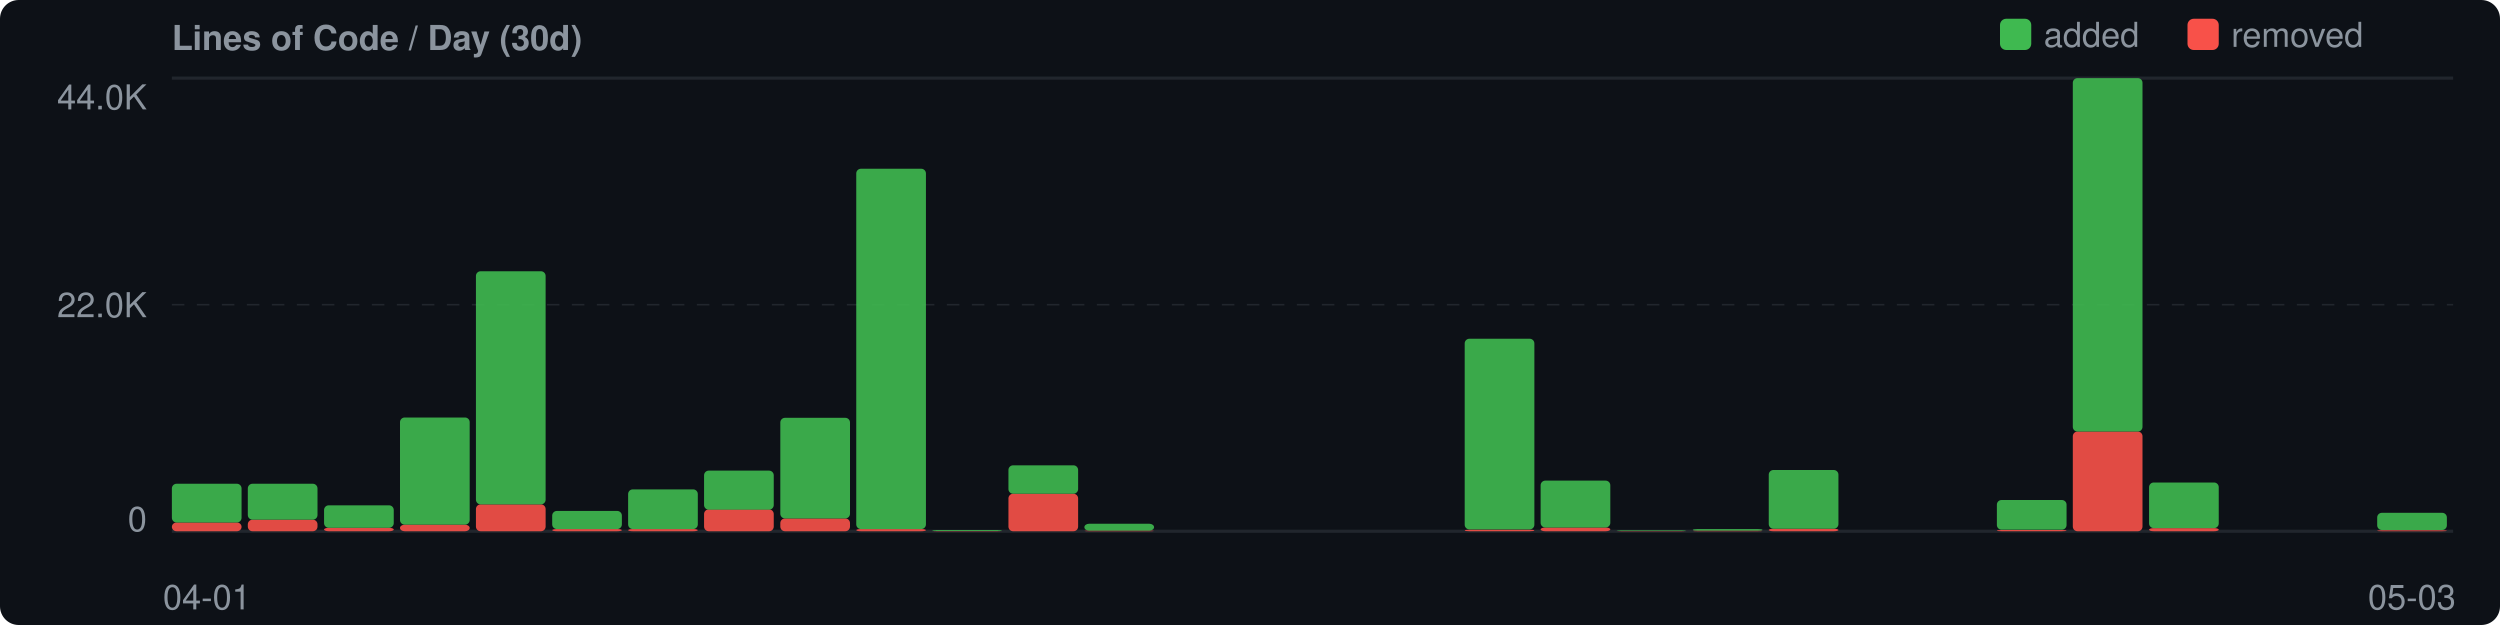
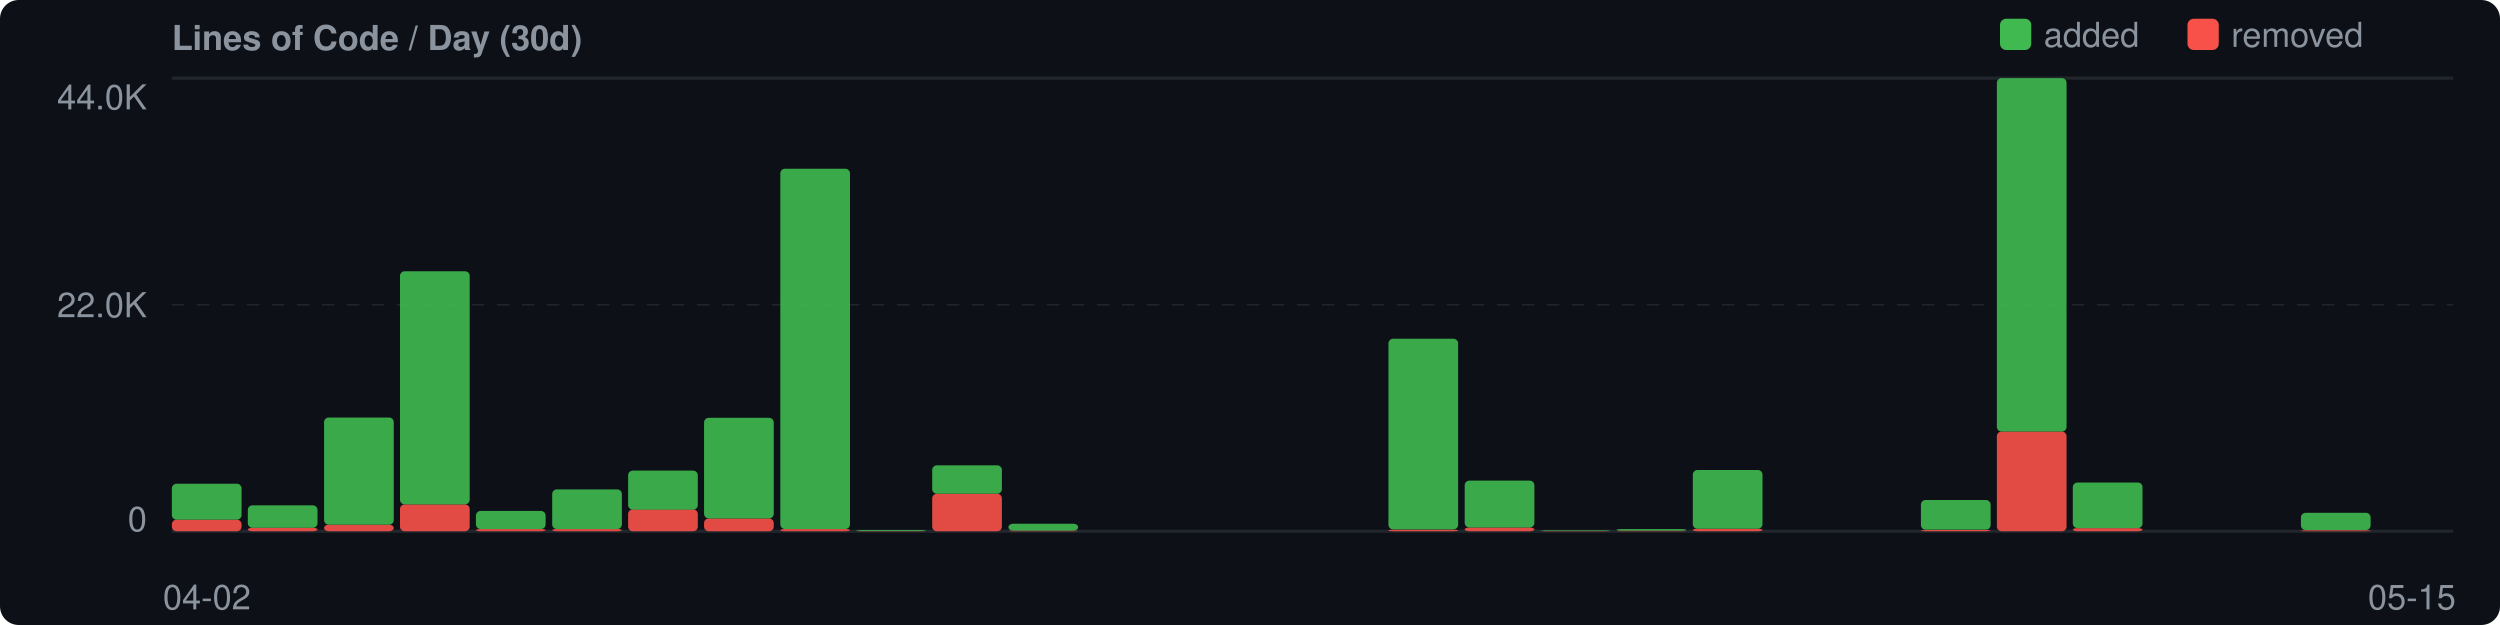
<svg xmlns="http://www.w3.org/2000/svg" width="800" height="200" viewBox="0 0 800 200">
  <rect width="800" height="200" fill="#0d1117" rx="6" />
  <style>text { font-family: system-ui, -apple-system, 'Segoe UI', Helvetica, Arial, sans-serif; fill: #8b949e; font-size: 11px; }</style>
  <text x="55" y="16" fill="#c9d1d9" font-size="13" font-weight="600">Lines of Code / Day (30d)</text>
  <rect x="640" y="6" width="10" height="10" fill="#3fb950" rx="2" />
  <text x="654" y="15" font-size="10" fill="#c9d1d9">added</text>
  <rect x="700" y="6" width="10" height="10" fill="#f85149" rx="2" />
  <text x="714" y="15" font-size="10" fill="#c9d1d9">removed</text>
  <text x="47" y="35" text-anchor="end" font-size="10">44.0K</text>
  <text x="47" y="170" text-anchor="end" font-size="10">0</text>
  <line x1="55" y1="25" x2="785" y2="25" stroke="#21262d" stroke-width="1" />
  <line x1="55" y1="170" x2="785" y2="170" stroke="#21262d" stroke-width="1" />
  <line x1="55" y1="97.5" x2="785" y2="97.5" stroke="#21262d" stroke-width="0.5" stroke-dasharray="4,4" />
  <text x="47" y="101.5" text-anchor="end" font-size="10">22.0K</text>
-   <rect x="55.0" y="167.2" width="22.3" height="2.8" fill="#f85149" rx="1.5" opacity="0.9" />
-   <rect x="55.0" y="154.8" width="22.3" height="12.4" fill="#3fb950" rx="1.5" opacity="0.9" />
-   <text x="66.2" y="195" text-anchor="middle" font-size="10">04-01</text>
-   <rect x="79.3" y="166.3" width="22.3" height="3.7" fill="#f85149" rx="1.5" opacity="0.9" />
-   <rect x="79.3" y="154.8" width="22.3" height="11.5" fill="#3fb950" rx="1.5" opacity="0.9" />
-   <rect x="103.7" y="168.9" width="22.3" height="1.1" fill="#f85149" rx="1.5" opacity="0.9" />
-   <rect x="103.7" y="161.7" width="22.3" height="7.2" fill="#3fb950" rx="1.5" opacity="0.9" />
-   <rect x="128.0" y="167.9" width="22.3" height="2.1" fill="#f85149" rx="1.5" opacity="0.9" />
-   <rect x="128.0" y="133.6" width="22.3" height="34.3" fill="#3fb950" rx="1.5" opacity="0.9" />
-   <rect x="152.3" y="161.4" width="22.3" height="8.6" fill="#f85149" rx="1.5" opacity="0.9" />
-   <rect x="152.3" y="86.8" width="22.3" height="74.6" fill="#3fb950" rx="1.5" opacity="0.9" />
+   <rect x="55.0" y="166.3" width="22.3" height="3.7" fill="#f85149" rx="1.5" opacity="0.9" />
+   <rect x="55.0" y="154.8" width="22.3" height="11.5" fill="#3fb950" rx="1.5" opacity="0.9" />
+   <text x="66.2" y="195" text-anchor="middle" font-size="10">04-02</text>
+   <rect x="79.3" y="168.9" width="22.3" height="1.1" fill="#f85149" rx="1.5" opacity="0.9" />
+   <rect x="79.3" y="161.7" width="22.3" height="7.2" fill="#3fb950" rx="1.5" opacity="0.9" />
+   <rect x="103.7" y="167.9" width="22.3" height="2.1" fill="#f85149" rx="1.5" opacity="0.9" />
+   <rect x="103.7" y="133.6" width="22.3" height="34.3" fill="#3fb950" rx="1.5" opacity="0.9" />
+   <rect x="128.0" y="161.4" width="22.3" height="8.6" fill="#f85149" rx="1.5" opacity="0.9" />
+   <rect x="128.0" y="86.8" width="22.3" height="74.6" fill="#3fb950" rx="1.5" opacity="0.9" />
+   <rect x="152.3" y="169.3" width="22.3" height="0.7" fill="#f85149" rx="1.5" opacity="0.9" />
+   <rect x="152.3" y="163.5" width="22.3" height="5.8" fill="#3fb950" rx="1.5" opacity="0.9" />
  <rect x="176.7" y="169.3" width="22.3" height="0.7" fill="#f85149" rx="1.5" opacity="0.9" />
-   <rect x="176.7" y="163.5" width="22.3" height="5.8" fill="#3fb950" rx="1.5" opacity="0.9" />
-   <rect x="201.0" y="169.3" width="22.3" height="0.7" fill="#f85149" rx="1.5" opacity="0.9" />
-   <rect x="201.0" y="156.6" width="22.3" height="12.7" fill="#3fb950" rx="1.5" opacity="0.9" />
-   <rect x="225.3" y="163.0" width="22.3" height="7.0" fill="#f85149" rx="1.5" opacity="0.9" />
-   <rect x="225.3" y="150.6" width="22.3" height="12.5" fill="#3fb950" rx="1.5" opacity="0.9" />
-   <rect x="249.7" y="165.9" width="22.3" height="4.1" fill="#f85149" rx="1.5" opacity="0.9" />
-   <rect x="249.7" y="133.7" width="22.3" height="32.2" fill="#3fb950" rx="1.5" opacity="0.9" />
-   <rect x="274.0" y="169.3" width="22.3" height="0.7" fill="#f85149" rx="1.5" opacity="0.9" />
-   <rect x="274.0" y="54.0" width="22.3" height="115.3" fill="#3fb950" rx="1.5" opacity="0.9" />
-   <rect x="298.3" y="169.9" width="22.3" height="0.1" fill="#f85149" rx="1.5" opacity="0.9" />
-   <rect x="298.3" y="169.6" width="22.3" height="0.3" fill="#3fb950" rx="1.5" opacity="0.9" />
-   <rect x="322.7" y="158.0" width="22.3" height="12.0" fill="#f85149" rx="1.5" opacity="0.9" />
-   <rect x="322.7" y="148.9" width="22.3" height="9.1" fill="#3fb950" rx="1.5" opacity="0.9" />
-   <rect x="347.0" y="169.8" width="22.3" height="0.2" fill="#f85149" rx="1.5" opacity="0.9" />
-   <rect x="347.0" y="167.6" width="22.3" height="2.2" fill="#3fb950" rx="1.5" opacity="0.9" />
-   <rect x="420.0" y="170.0" width="22.3" height="0.0" fill="#f85149" rx="1.5" opacity="0.9" />
-   <rect x="420.0" y="169.9" width="22.3" height="0.0" fill="#3fb950" rx="1.5" opacity="0.9" />
-   <rect x="468.7" y="169.5" width="22.3" height="0.5" fill="#f85149" rx="1.5" opacity="0.9" />
-   <rect x="468.7" y="108.4" width="22.3" height="61.0" fill="#3fb950" rx="1.5" opacity="0.9" />
-   <rect x="493.0" y="168.8" width="22.3" height="1.2" fill="#f85149" rx="1.5" opacity="0.9" />
-   <rect x="493.0" y="153.8" width="22.3" height="15.0" fill="#3fb950" rx="1.5" opacity="0.9" />
-   <rect x="517.3" y="169.9" width="22.3" height="0.1" fill="#f85149" rx="1.5" opacity="0.9" />
-   <rect x="517.3" y="169.7" width="22.3" height="0.2" fill="#3fb950" rx="1.5" opacity="0.9" />
-   <rect x="541.7" y="169.8" width="22.3" height="0.2" fill="#f85149" rx="1.5" opacity="0.9" />
-   <rect x="541.7" y="169.3" width="22.3" height="0.5" fill="#3fb950" rx="1.5" opacity="0.9" />
-   <rect x="566.0" y="169.2" width="22.3" height="0.8" fill="#f85149" rx="1.5" opacity="0.9" />
-   <rect x="566.0" y="150.4" width="22.3" height="18.8" fill="#3fb950" rx="1.5" opacity="0.9" />
-   <rect x="639.0" y="169.6" width="22.3" height="0.4" fill="#f85149" rx="1.5" opacity="0.9" />
-   <rect x="639.0" y="160.0" width="22.3" height="9.5" fill="#3fb950" rx="1.5" opacity="0.9" />
-   <rect x="663.3" y="138.1" width="22.3" height="31.9" fill="#f85149" rx="1.5" opacity="0.9" />
-   <rect x="663.3" y="25.0" width="22.3" height="113.1" fill="#3fb950" rx="1.5" opacity="0.9" />
-   <rect x="687.7" y="169.0" width="22.3" height="1.0" fill="#f85149" rx="1.5" opacity="0.9" />
-   <rect x="687.7" y="154.4" width="22.3" height="14.6" fill="#3fb950" rx="1.5" opacity="0.9" />
-   <rect x="712.0" y="170.0" width="22.3" height="0.0" fill="#f85149" rx="1.5" opacity="0.9" />
-   <rect x="712.0" y="170.0" width="22.3" height="0.0" fill="#3fb950" rx="1.5" opacity="0.9" />
-   <rect x="760.7" y="169.7" width="22.3" height="0.3" fill="#f85149" rx="1.5" opacity="0.9" />
-   <rect x="760.7" y="164.1" width="22.3" height="5.5" fill="#3fb950" rx="1.5" opacity="0.9" />
-   <text x="771.8" y="195" text-anchor="middle" font-size="10">05-03</text>
+   <rect x="176.7" y="156.6" width="22.3" height="12.7" fill="#3fb950" rx="1.5" opacity="0.9" />
+   <rect x="201.0" y="163.0" width="22.3" height="7.0" fill="#f85149" rx="1.5" opacity="0.9" />
+   <rect x="201.0" y="150.6" width="22.3" height="12.5" fill="#3fb950" rx="1.5" opacity="0.9" />
+   <rect x="225.3" y="165.9" width="22.3" height="4.1" fill="#f85149" rx="1.5" opacity="0.9" />
+   <rect x="225.3" y="133.7" width="22.3" height="32.2" fill="#3fb950" rx="1.5" opacity="0.9" />
+   <rect x="249.7" y="169.3" width="22.3" height="0.7" fill="#f85149" rx="1.5" opacity="0.9" />
+   <rect x="249.7" y="54.0" width="22.3" height="115.3" fill="#3fb950" rx="1.5" opacity="0.9" />
+   <rect x="274.0" y="169.9" width="22.3" height="0.1" fill="#f85149" rx="1.5" opacity="0.9" />
+   <rect x="274.0" y="169.6" width="22.3" height="0.3" fill="#3fb950" rx="1.5" opacity="0.9" />
+   <rect x="298.3" y="158.0" width="22.3" height="12.0" fill="#f85149" rx="1.5" opacity="0.9" />
+   <rect x="298.3" y="148.9" width="22.3" height="9.1" fill="#3fb950" rx="1.5" opacity="0.9" />
+   <rect x="322.7" y="169.8" width="22.3" height="0.2" fill="#f85149" rx="1.5" opacity="0.9" />
+   <rect x="322.7" y="167.6" width="22.3" height="2.2" fill="#3fb950" rx="1.5" opacity="0.9" />
+   <rect x="395.7" y="170.0" width="22.3" height="0.0" fill="#f85149" rx="1.5" opacity="0.9" />
+   <rect x="395.7" y="169.9" width="22.3" height="0.0" fill="#3fb950" rx="1.5" opacity="0.9" />
+   <rect x="444.3" y="169.5" width="22.3" height="0.5" fill="#f85149" rx="1.5" opacity="0.9" />
+   <rect x="444.3" y="108.4" width="22.3" height="61.0" fill="#3fb950" rx="1.5" opacity="0.9" />
+   <rect x="468.7" y="168.8" width="22.3" height="1.2" fill="#f85149" rx="1.5" opacity="0.9" />
+   <rect x="468.7" y="153.8" width="22.3" height="15.0" fill="#3fb950" rx="1.5" opacity="0.9" />
+   <rect x="493.0" y="169.9" width="22.3" height="0.1" fill="#f85149" rx="1.5" opacity="0.9" />
+   <rect x="493.0" y="169.7" width="22.3" height="0.2" fill="#3fb950" rx="1.5" opacity="0.9" />
+   <rect x="517.3" y="169.8" width="22.3" height="0.2" fill="#f85149" rx="1.5" opacity="0.9" />
+   <rect x="517.3" y="169.3" width="22.3" height="0.5" fill="#3fb950" rx="1.5" opacity="0.9" />
+   <rect x="541.7" y="169.2" width="22.3" height="0.8" fill="#f85149" rx="1.5" opacity="0.9" />
+   <rect x="541.7" y="150.4" width="22.3" height="18.8" fill="#3fb950" rx="1.5" opacity="0.9" />
+   <rect x="614.7" y="169.6" width="22.3" height="0.4" fill="#f85149" rx="1.5" opacity="0.9" />
+   <rect x="614.7" y="160.0" width="22.3" height="9.5" fill="#3fb950" rx="1.5" opacity="0.9" />
+   <rect x="639.0" y="138.1" width="22.3" height="31.9" fill="#f85149" rx="1.5" opacity="0.9" />
+   <rect x="639.0" y="25.0" width="22.3" height="113.1" fill="#3fb950" rx="1.5" opacity="0.9" />
+   <rect x="663.3" y="169.0" width="22.3" height="1.0" fill="#f85149" rx="1.5" opacity="0.9" />
+   <rect x="663.3" y="154.4" width="22.3" height="14.6" fill="#3fb950" rx="1.5" opacity="0.9" />
+   <rect x="687.7" y="170.0" width="22.3" height="0.0" fill="#f85149" rx="1.5" opacity="0.9" />
+   <rect x="687.7" y="170.0" width="22.3" height="0.0" fill="#3fb950" rx="1.5" opacity="0.9" />
+   <rect x="736.3" y="169.7" width="22.3" height="0.3" fill="#f85149" rx="1.5" opacity="0.9" />
+   <rect x="736.3" y="164.1" width="22.3" height="5.5" fill="#3fb950" rx="1.5" opacity="0.9" />
+   <text x="771.8" y="195" text-anchor="middle" font-size="10">05-15</text>
</svg>
